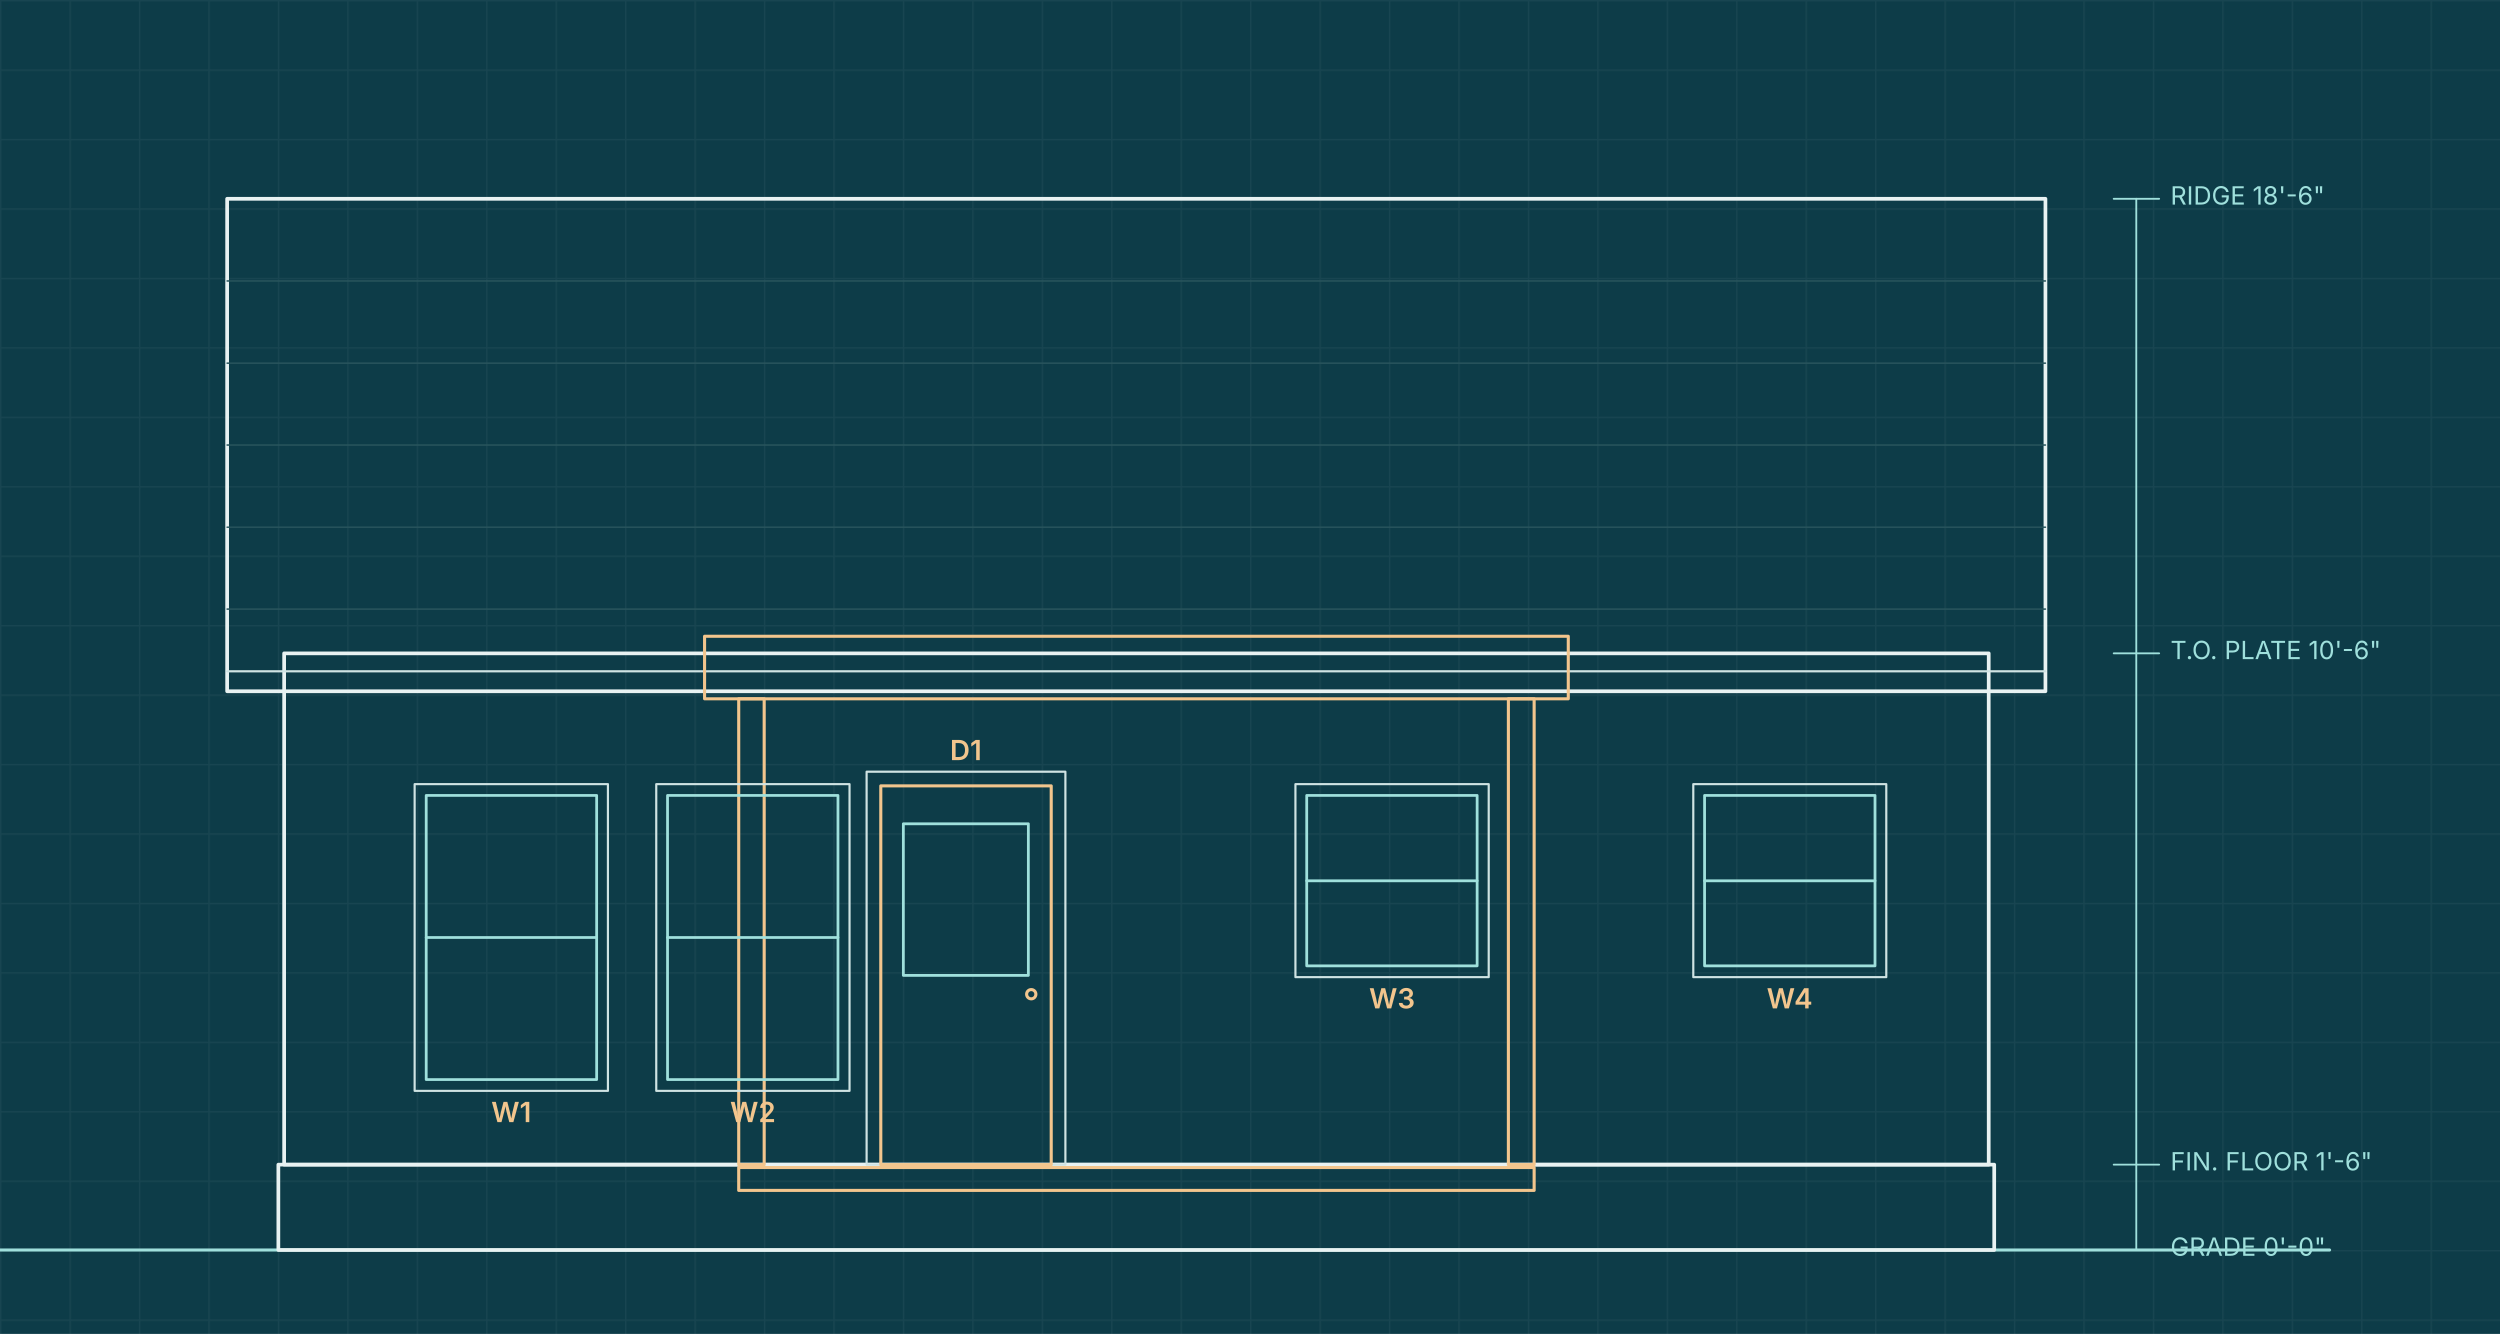
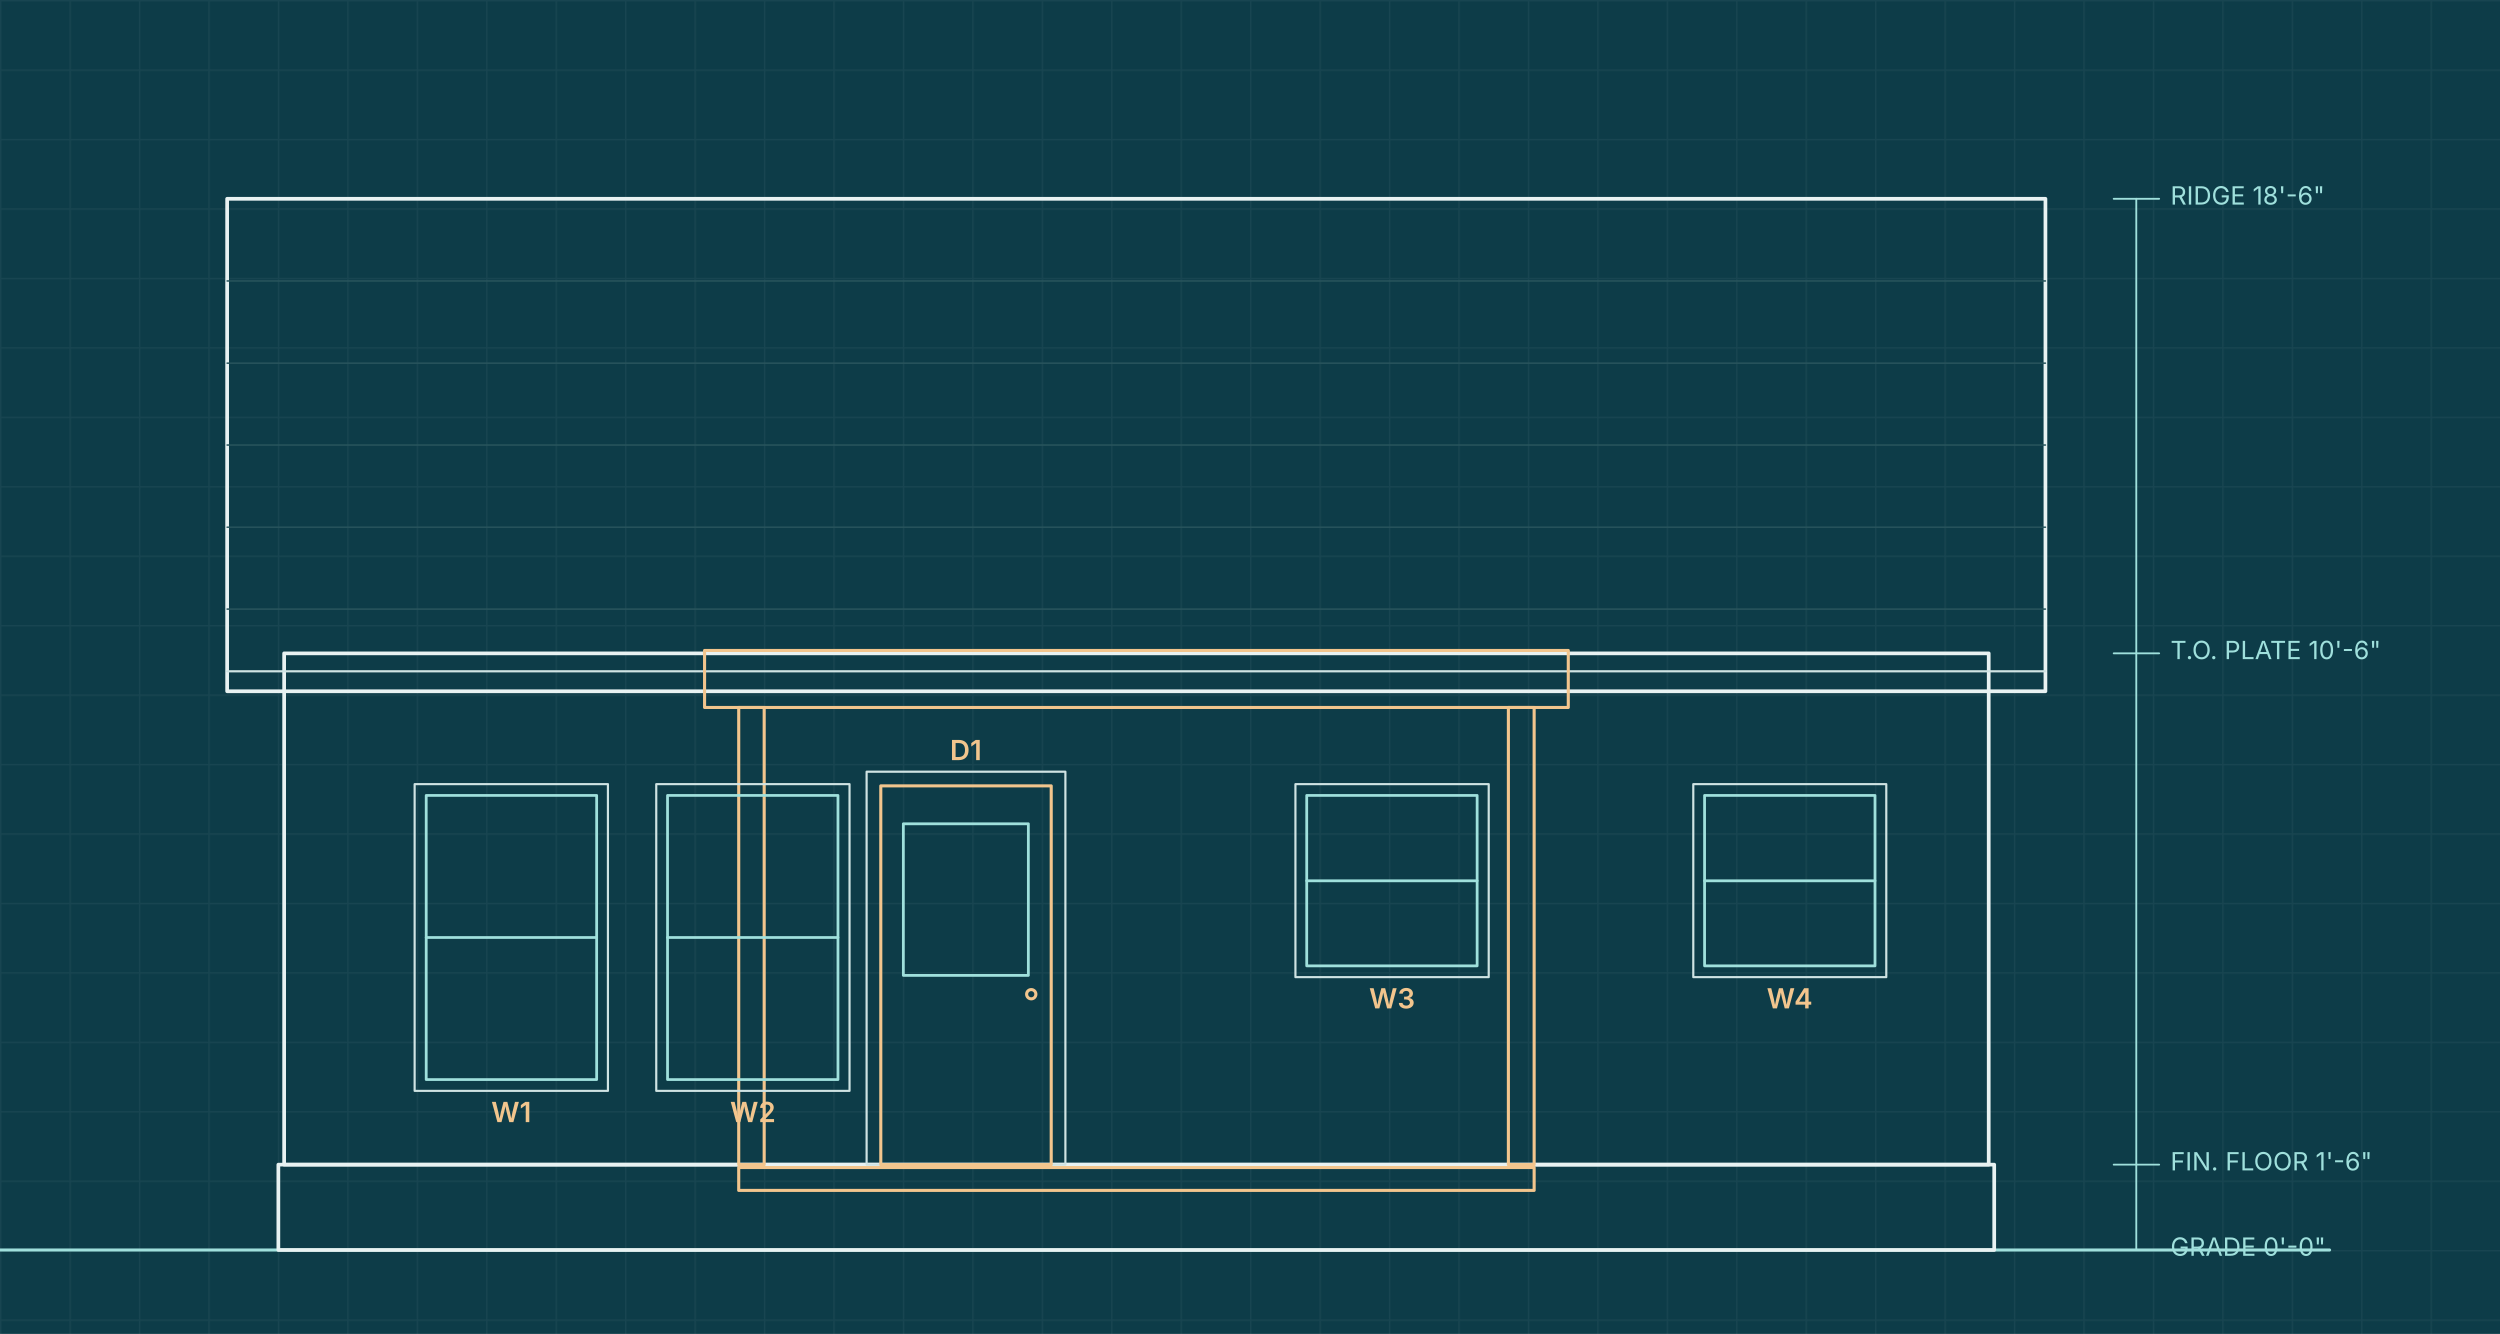
<svg xmlns="http://www.w3.org/2000/svg" viewBox="0 0 864 461" width="864" height="461" role="img" aria-label="Plan 12-2430 front elevation" font-family="Inter, Helvetica, Arial, sans-serif">
  <defs>
    <pattern id="g" width="24" height="24" patternUnits="userSpaceOnUse">
      <path d="M24 0H0V24" fill="none" stroke="#ffffff" stroke-opacity=".05" />
    </pattern>
  </defs>
  <rect width="864" height="461" fill="#0d3c48" />
  <rect width="864" height="461" fill="url(#g)" />
  <polyline points="-19.6,432.0 805.1,432.0" stroke="#9fe0dc" stroke-width="1.07" fill="none" stroke-linejoin="round" stroke-linecap="round" />
  <polygon points="96.2,432.0 689.2,432.0 689.2,402.5 96.2,402.5" stroke="#e8f2f2" stroke-width="1.28" fill="none" stroke-linejoin="round" stroke-linecap="round" />
  <polygon points="98.2,402.5 687.3,402.5 687.3,225.8 98.2,225.8" stroke="#e8f2f2" stroke-width="1.28" fill="none" stroke-linejoin="round" stroke-linecap="round" />
  <polygon points="78.5,238.9 706.9,238.9 706.9,68.7 78.5,68.7" stroke="#e8f2f2" stroke-width="1.28" fill="none" stroke-linejoin="round" stroke-linecap="round" />
  <polyline points="78.5,232.0 706.9,232.0" stroke="#cfe3e3" stroke-width="0.75" fill="none" stroke-linejoin="round" stroke-linecap="round" />
  <polyline points="78.5,210.5 706.9,210.5" stroke="#28545c" stroke-width="0.53" fill="none" stroke-linejoin="round" stroke-linecap="round" />
  <polyline points="78.5,182.2 706.9,182.2" stroke="#28545c" stroke-width="0.53" fill="none" stroke-linejoin="round" stroke-linecap="round" />
  <polyline points="78.5,153.8 706.9,153.8" stroke="#28545c" stroke-width="0.53" fill="none" stroke-linejoin="round" stroke-linecap="round" />
  <polyline points="78.5,125.5 706.9,125.5" stroke="#28545c" stroke-width="0.53" fill="none" stroke-linejoin="round" stroke-linecap="round" />
  <polyline points="78.5,97.1 706.9,97.1" stroke="#28545c" stroke-width="0.53" fill="none" stroke-linejoin="round" stroke-linecap="round" />
-   <polygon points="243.5,241.5 542.0,241.5 542.0,219.9 243.5,219.9" stroke="#f2c58d" stroke-width="1.07" fill="none" stroke-linejoin="round" stroke-linecap="round" />
-   <polygon points="255.3,402.5 264.1,402.5 264.1,241.5 255.3,241.5" stroke="#f2c58d" stroke-width="1.07" fill="none" stroke-linejoin="round" stroke-linecap="round" />
-   <polygon points="521.3,402.5 530.2,402.5 530.2,241.5 521.3,241.5" stroke="#f2c58d" stroke-width="1.07" fill="none" stroke-linejoin="round" stroke-linecap="round" />
+   <polygon points="243.5,244.5 542.0,244.5 542.0,224.8 243.5,224.8" stroke="#f2c58d" stroke-width="1.07" fill="none" stroke-linejoin="round" stroke-linecap="round" />
+   <polygon points="255.3,402.5 264.1,402.5 264.1,244.5 255.3,244.5" stroke="#f2c58d" stroke-width="1.07" fill="none" stroke-linejoin="round" stroke-linecap="round" />
+   <polygon points="521.3,402.5 530.2,402.5 530.2,244.5 521.3,244.5" stroke="#f2c58d" stroke-width="1.07" fill="none" stroke-linejoin="round" stroke-linecap="round" />
  <polygon points="255.3,411.4 530.2,411.4 530.2,403.5 255.3,403.5" stroke="#f2c58d" stroke-width="1.07" fill="none" stroke-linejoin="round" stroke-linecap="round" />
  <polygon points="299.5,402.5 368.2,402.5 368.2,266.7 299.5,266.7" stroke="#cfe3e3" stroke-width="0.75" fill="none" stroke-linejoin="round" stroke-linecap="round" />
  <polygon points="304.4,402.5 363.3,402.5 363.3,271.6 304.4,271.6" stroke="#f2c58d" stroke-width="1.07" fill="none" stroke-linejoin="round" stroke-linecap="round" />
  <polygon points="312.2,337.1 355.4,337.1 355.4,284.7 312.2,284.7" stroke="#9fe0dc" stroke-width="0.96" fill="none" stroke-linejoin="round" stroke-linecap="round" />
  <circle cx="356.4" cy="343.6" r="1.6" stroke="#f2c58d" stroke-width="1.07" fill="none" />
  <text x="333.8" y="262.7" font-size="9.6" fill="#f2c58d" text-anchor="middle" font-weight="600">D1</text>
  <polygon points="143.3,377.0 210.1,377.0 210.1,271.0 143.3,271.0" stroke="#cfe3e3" stroke-width="0.75" fill="none" stroke-linejoin="round" stroke-linecap="round" />
  <polygon points="147.3,373.1 206.2,373.1 206.2,274.9 147.3,274.9" stroke="#9fe0dc" stroke-width="0.96" fill="none" stroke-linejoin="round" stroke-linecap="round" />
  <polyline points="147.3,324.0 206.2,324.0" stroke="#9fe0dc" stroke-width="0.96" fill="none" stroke-linejoin="round" stroke-linecap="round" />
  <text x="176.7" y="387.8" font-size="9.6" fill="#f2c58d" text-anchor="middle" font-weight="600">W1</text>
  <polygon points="226.8,377.0 293.6,377.0 293.6,271.0 226.8,271.0" stroke="#cfe3e3" stroke-width="0.75" fill="none" stroke-linejoin="round" stroke-linecap="round" />
  <polygon points="230.7,373.1 289.6,373.1 289.6,274.9 230.7,274.9" stroke="#9fe0dc" stroke-width="0.96" fill="none" stroke-linejoin="round" stroke-linecap="round" />
  <polyline points="230.7,324.0 289.6,324.0" stroke="#9fe0dc" stroke-width="0.96" fill="none" stroke-linejoin="round" stroke-linecap="round" />
  <text x="260.2" y="387.8" font-size="9.6" fill="#f2c58d" text-anchor="middle" font-weight="600">W2</text>
  <polygon points="447.7,337.7 514.5,337.7 514.5,271.0 447.7,271.0" stroke="#cfe3e3" stroke-width="0.75" fill="none" stroke-linejoin="round" stroke-linecap="round" />
  <polygon points="451.6,333.8 510.5,333.8 510.5,274.9 451.6,274.9" stroke="#9fe0dc" stroke-width="0.96" fill="none" stroke-linejoin="round" stroke-linecap="round" />
  <polyline points="451.6,304.4 510.5,304.4" stroke="#9fe0dc" stroke-width="0.96" fill="none" stroke-linejoin="round" stroke-linecap="round" />
  <text x="481.1" y="348.5" font-size="9.6" fill="#f2c58d" text-anchor="middle" font-weight="600">W3</text>
  <polygon points="585.2,337.7 651.9,337.7 651.9,271.0 585.2,271.0" stroke="#cfe3e3" stroke-width="0.75" fill="none" stroke-linejoin="round" stroke-linecap="round" />
  <polygon points="589.1,333.8 648.0,333.8 648.0,274.9 589.1,274.9" stroke="#9fe0dc" stroke-width="0.96" fill="none" stroke-linejoin="round" stroke-linecap="round" />
  <polyline points="589.1,304.4 648.0,304.4" stroke="#9fe0dc" stroke-width="0.96" fill="none" stroke-linejoin="round" stroke-linecap="round" />
  <text x="618.5" y="348.5" font-size="9.6" fill="#f2c58d" text-anchor="middle" font-weight="600">W4</text>
  <polyline points="730.5,432.0 746.2,432.0" stroke="#9fe0dc" stroke-width="0.64" fill="none" stroke-linejoin="round" stroke-linecap="round" />
  <text x="750.1" y="434.0" font-size="8.7" fill="#9fe0dc" text-anchor="start">GRADE  0'-0"</text>
  <polyline points="730.5,402.5 746.2,402.5" stroke="#9fe0dc" stroke-width="0.64" fill="none" stroke-linejoin="round" stroke-linecap="round" />
  <text x="750.1" y="404.5" font-size="8.7" fill="#9fe0dc" text-anchor="start">FIN. FLOOR  1'-6"</text>
  <polyline points="730.5,225.8 746.2,225.8" stroke="#9fe0dc" stroke-width="0.64" fill="none" stroke-linejoin="round" stroke-linecap="round" />
  <text x="750.1" y="227.8" font-size="8.7" fill="#9fe0dc" text-anchor="start">T.O. PLATE  10'-6"</text>
  <polyline points="730.5,68.7 746.2,68.7" stroke="#9fe0dc" stroke-width="0.64" fill="none" stroke-linejoin="round" stroke-linecap="round" />
  <text x="750.1" y="70.7" font-size="8.7" fill="#9fe0dc" text-anchor="start">RIDGE  18'-6"</text>
  <polyline points="738.3,432.0 738.3,68.7" stroke="#9fe0dc" stroke-width="0.64" fill="none" stroke-linejoin="round" stroke-linecap="round" />
</svg>
